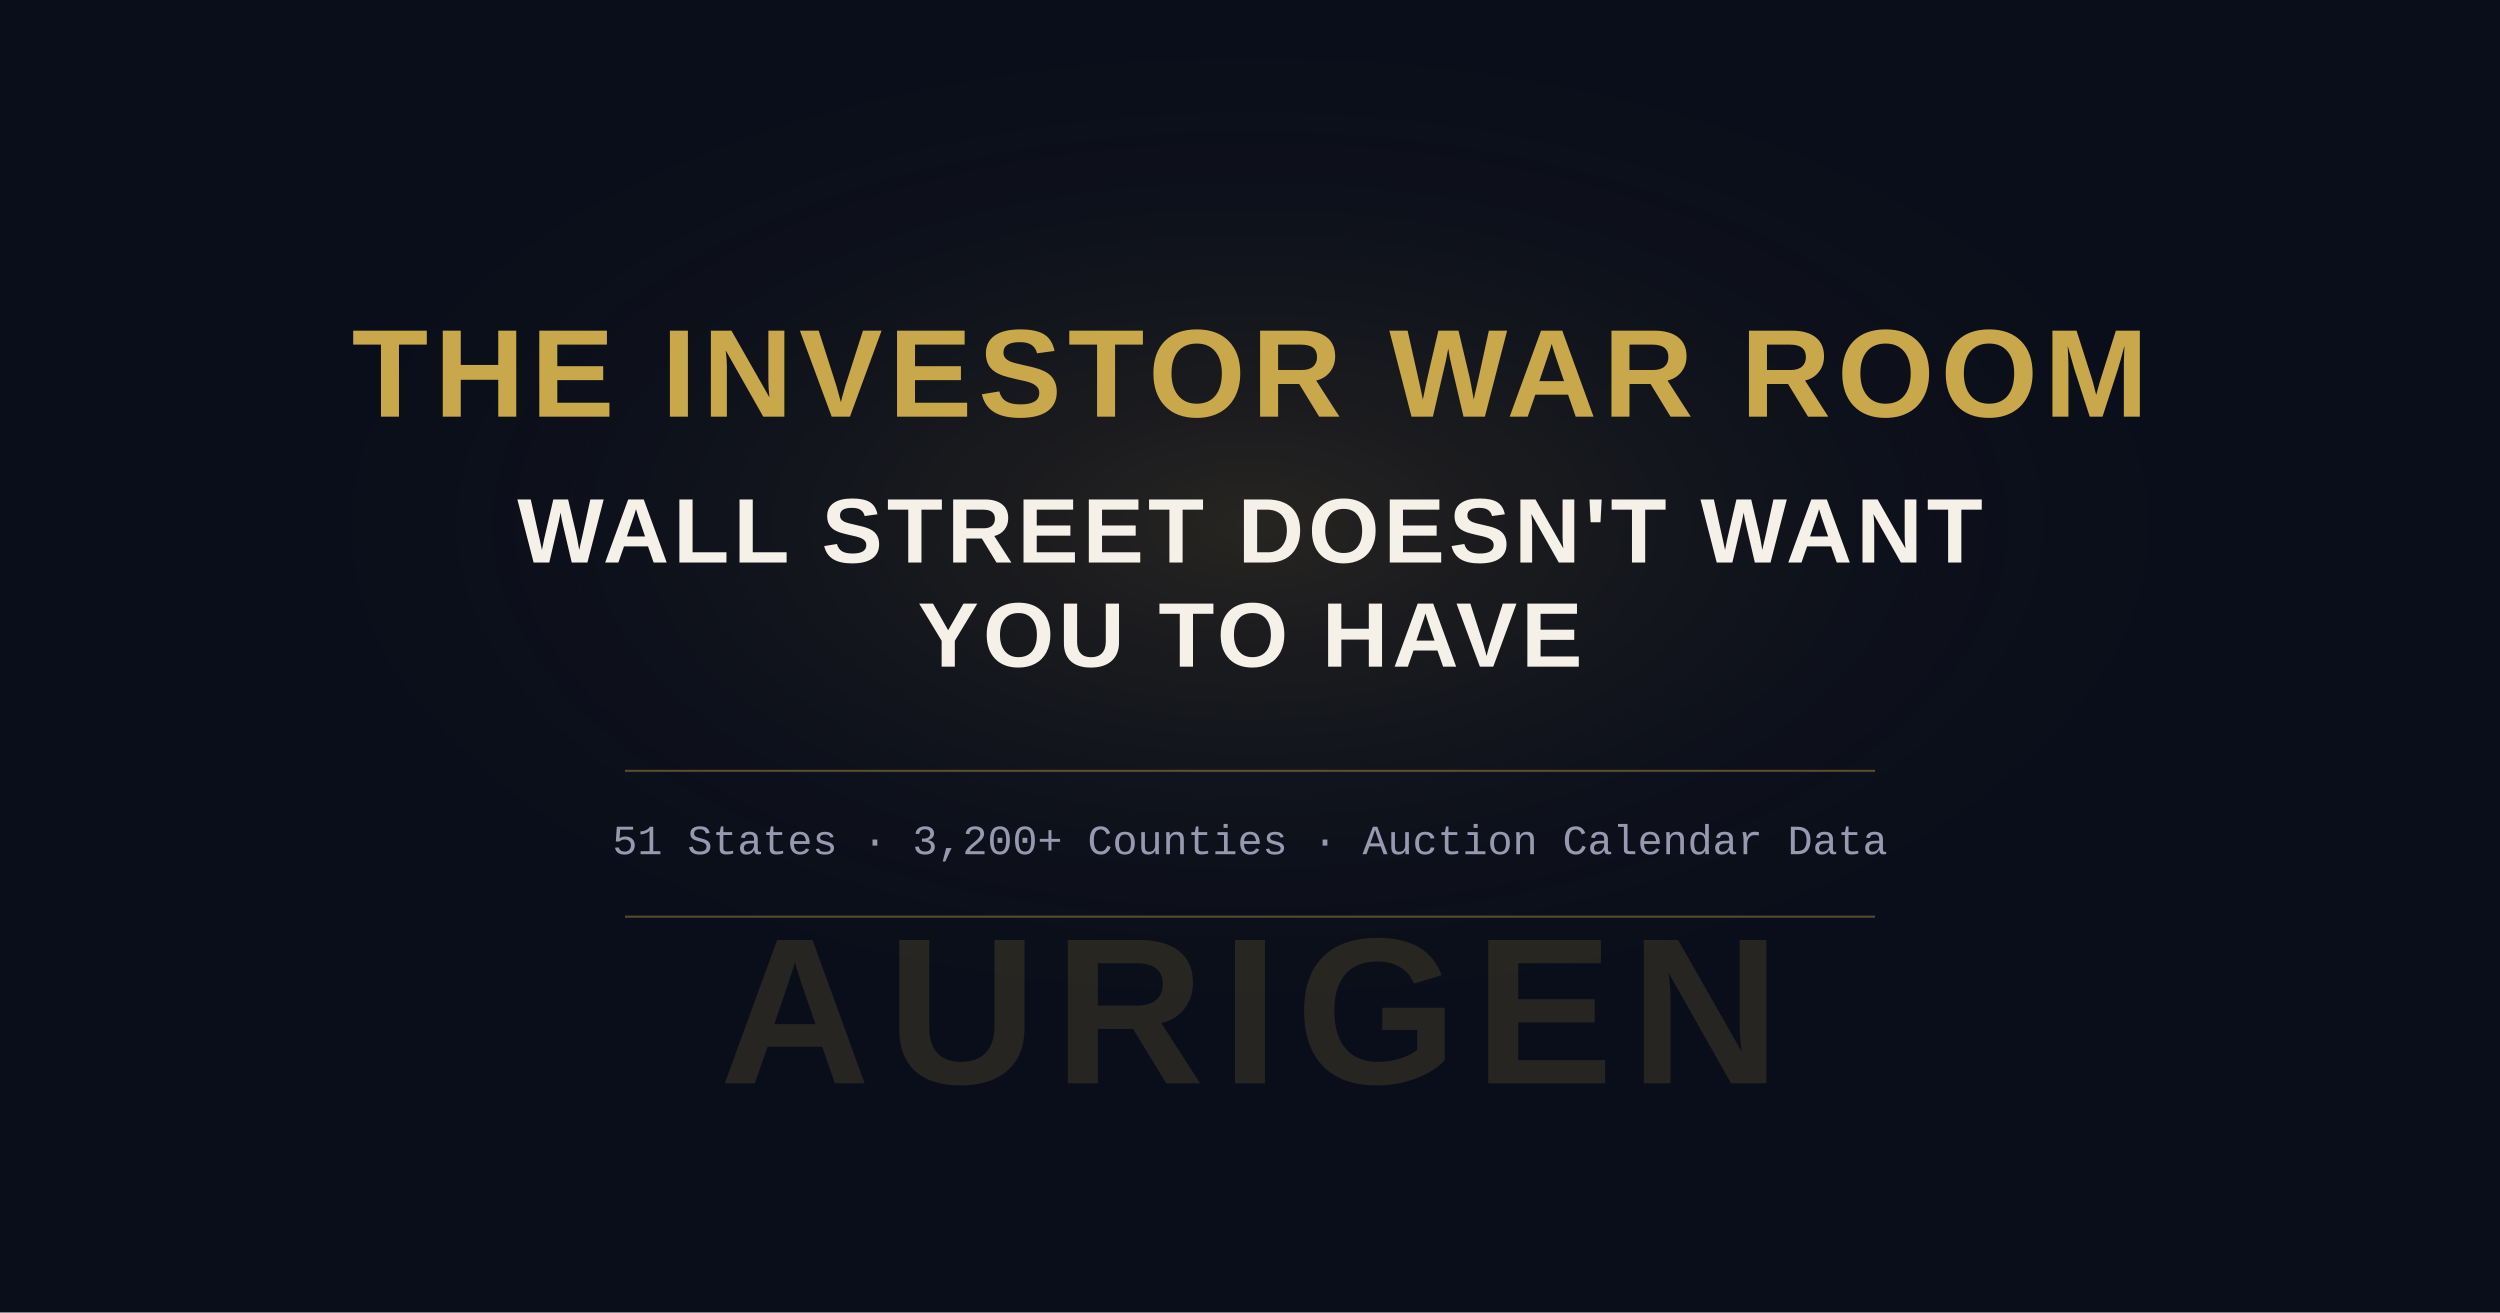
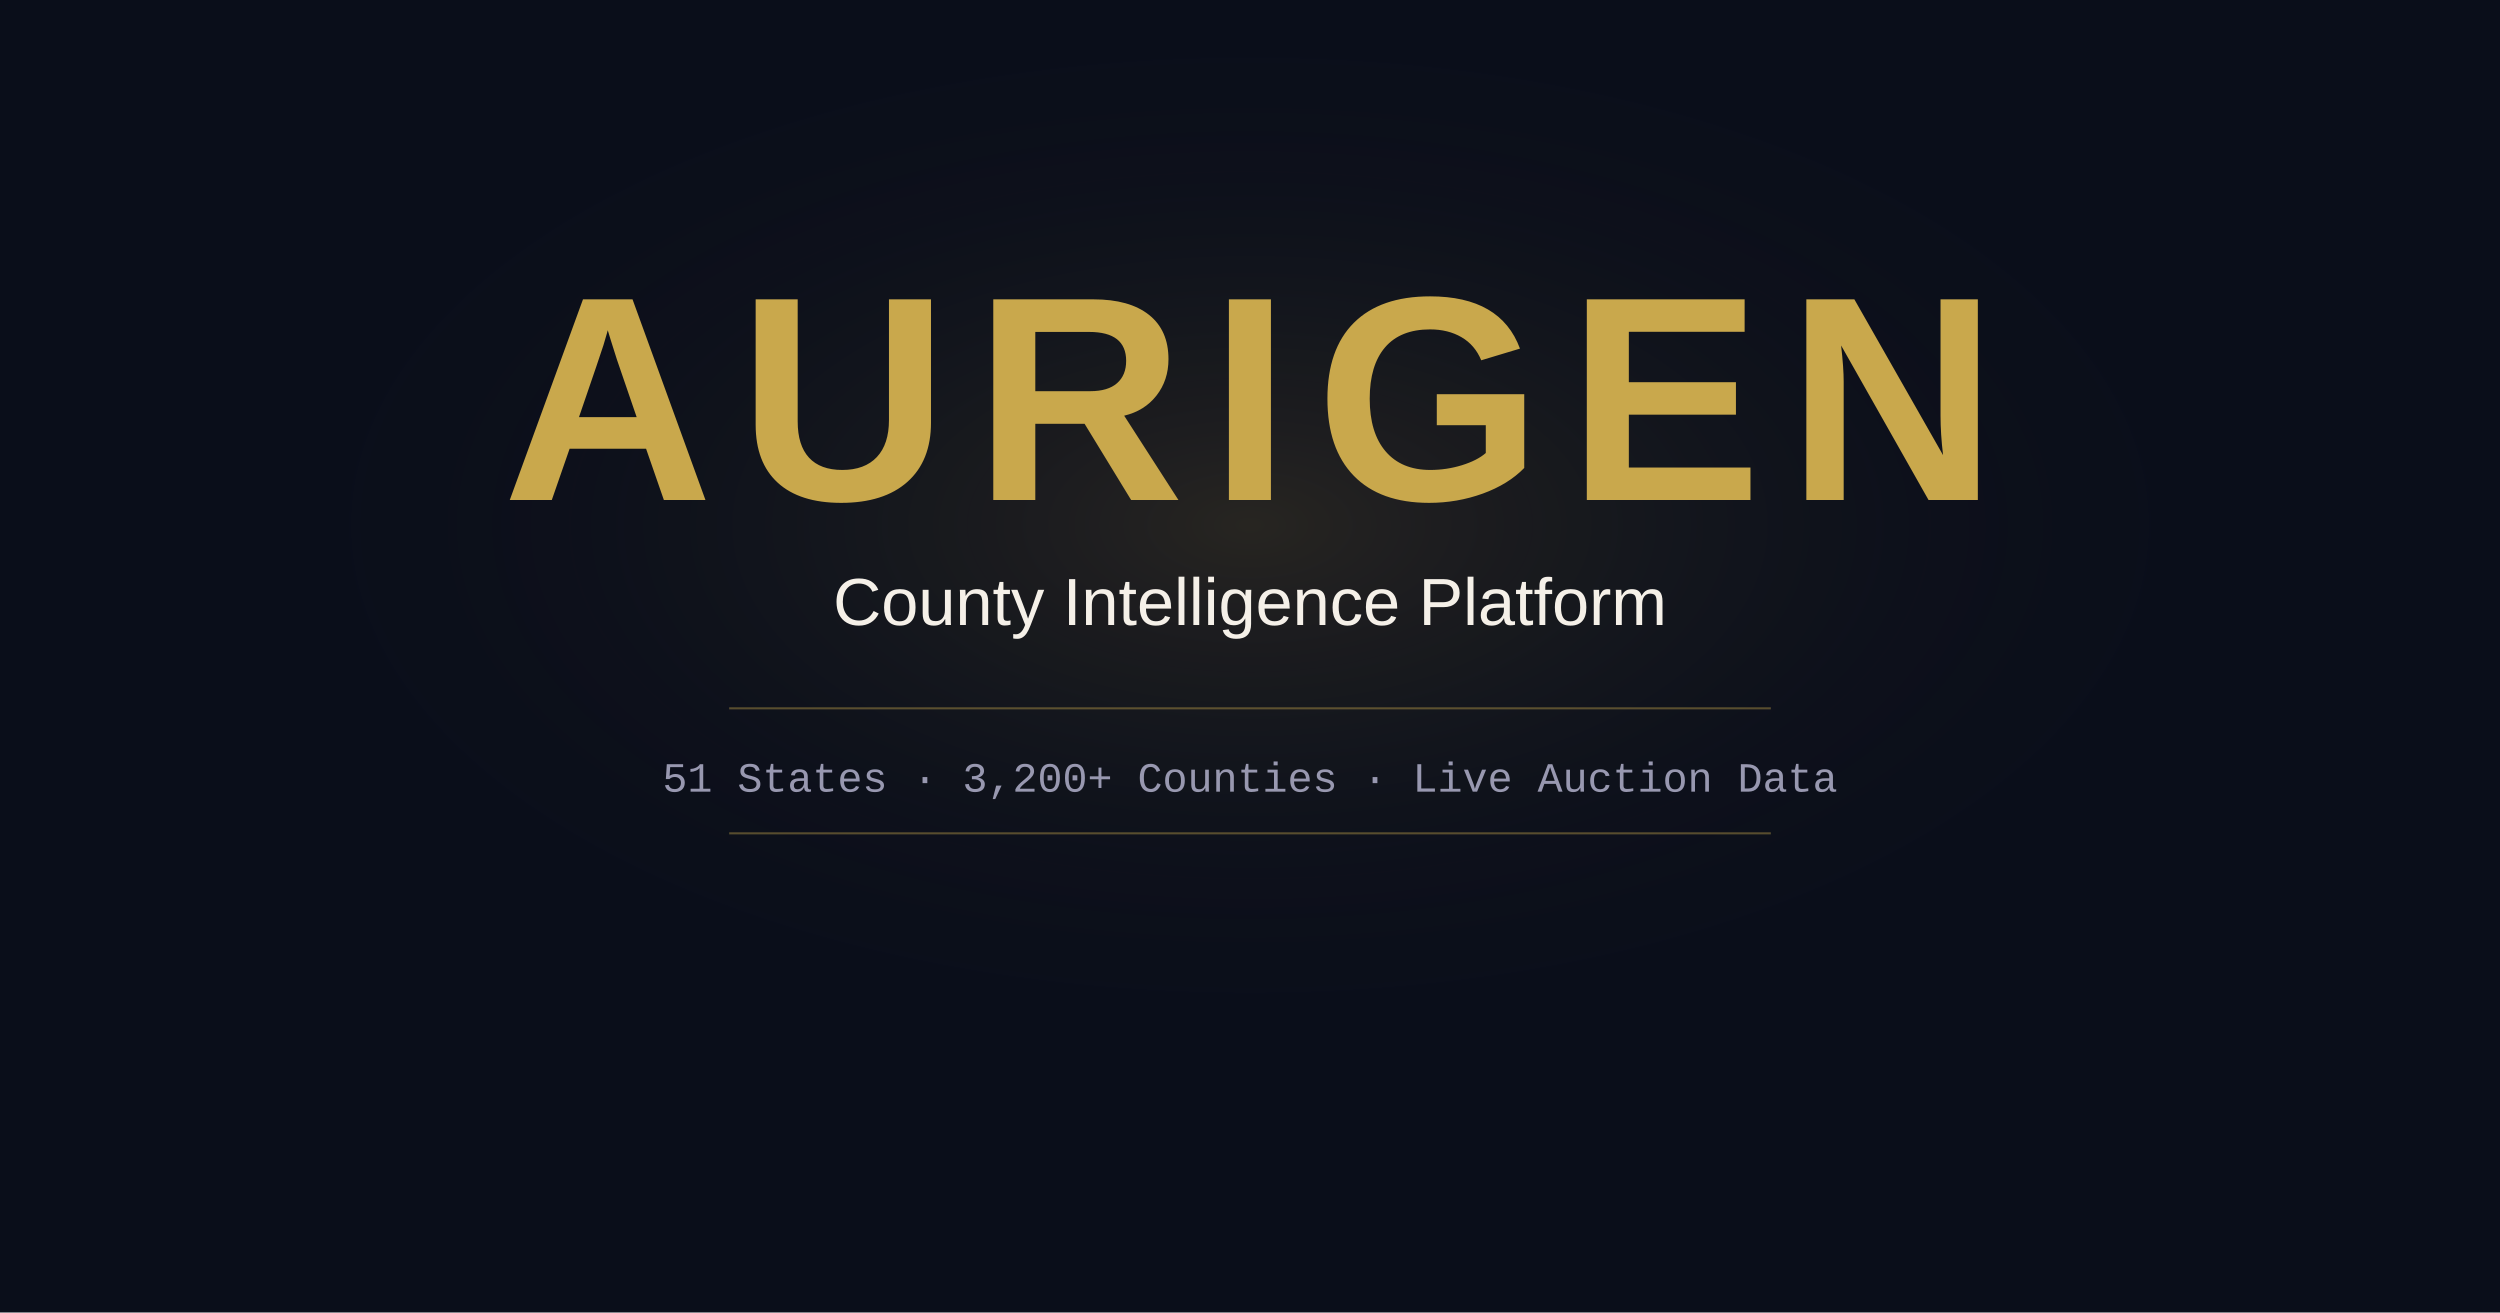
<svg xmlns="http://www.w3.org/2000/svg" width="1200" height="630" viewBox="0 0 1200 630">
  <defs>
    <radialGradient id="glow" cx="50%" cy="40%" r="40%">
      <stop offset="0%" stop-color="#c9a84c" stop-opacity="0.15" />
      <stop offset="100%" stop-color="#0a0e1a" stop-opacity="0" />
    </radialGradient>
  </defs>
  <rect width="1200" height="630" fill="#0a0e1a" />
  <rect width="1200" height="630" fill="url(#glow)" />
-   <text x="600" y="200" text-anchor="middle" font-family="Arial Black,Arial,sans-serif" font-size="60" font-weight="900" fill="#c9a84c" letter-spacing="3">THE INVESTOR WAR ROOM</text>
-   <text x="600" y="270" text-anchor="middle" font-family="Arial Black,Arial,sans-serif" font-size="44" font-weight="900" fill="#f5f0e8" letter-spacing="2">WALL STREET DOESN'T WANT</text>
-   <text x="600" y="320" text-anchor="middle" font-family="Arial Black,Arial,sans-serif" font-size="44" font-weight="900" fill="#f5f0e8" letter-spacing="2">YOU TO HAVE</text>
-   <line x1="300" y1="370" x2="900" y2="370" stroke="#c9a84c" stroke-width="1" opacity="0.4" />
-   <text x="600" y="410" text-anchor="middle" font-family="Courier New,monospace" font-size="20" fill="#9898b0">51 States  ·  3,200+ Counties  ·  Auction Calendar Data</text>
-   <line x1="300" y1="440" x2="900" y2="440" stroke="#c9a84c" stroke-width="1" opacity="0.4" />
-   <text x="600" y="520" text-anchor="middle" font-family="Arial Black,Arial,sans-serif" font-size="100" font-weight="900" fill="#c9a84c" letter-spacing="8" opacity="0.15">AURIGEN</text>
+   <text x="600" y="240" text-anchor="middle" font-family="Arial Black,Arial,sans-serif" font-size="140" font-weight="900" fill="#c9a84c" letter-spacing="12">AURIGEN</text>
+   <text x="600" y="300" text-anchor="middle" font-family="Arial,sans-serif" font-size="32" font-weight="300" fill="#f5f0e8">County Intelligence Platform</text>
+   <line x1="350" y1="340" x2="850" y2="340" stroke="#c9a84c" stroke-width="1" opacity="0.4" />
+   <text x="600" y="380" text-anchor="middle" font-family="Courier New,monospace" font-size="20" fill="#9898b0">51 States  ·  3,200+ Counties  ·  Live Auction Data</text>
+   <line x1="350" y1="400" x2="850" y2="400" stroke="#c9a84c" stroke-width="1" opacity="0.4" />
</svg>
